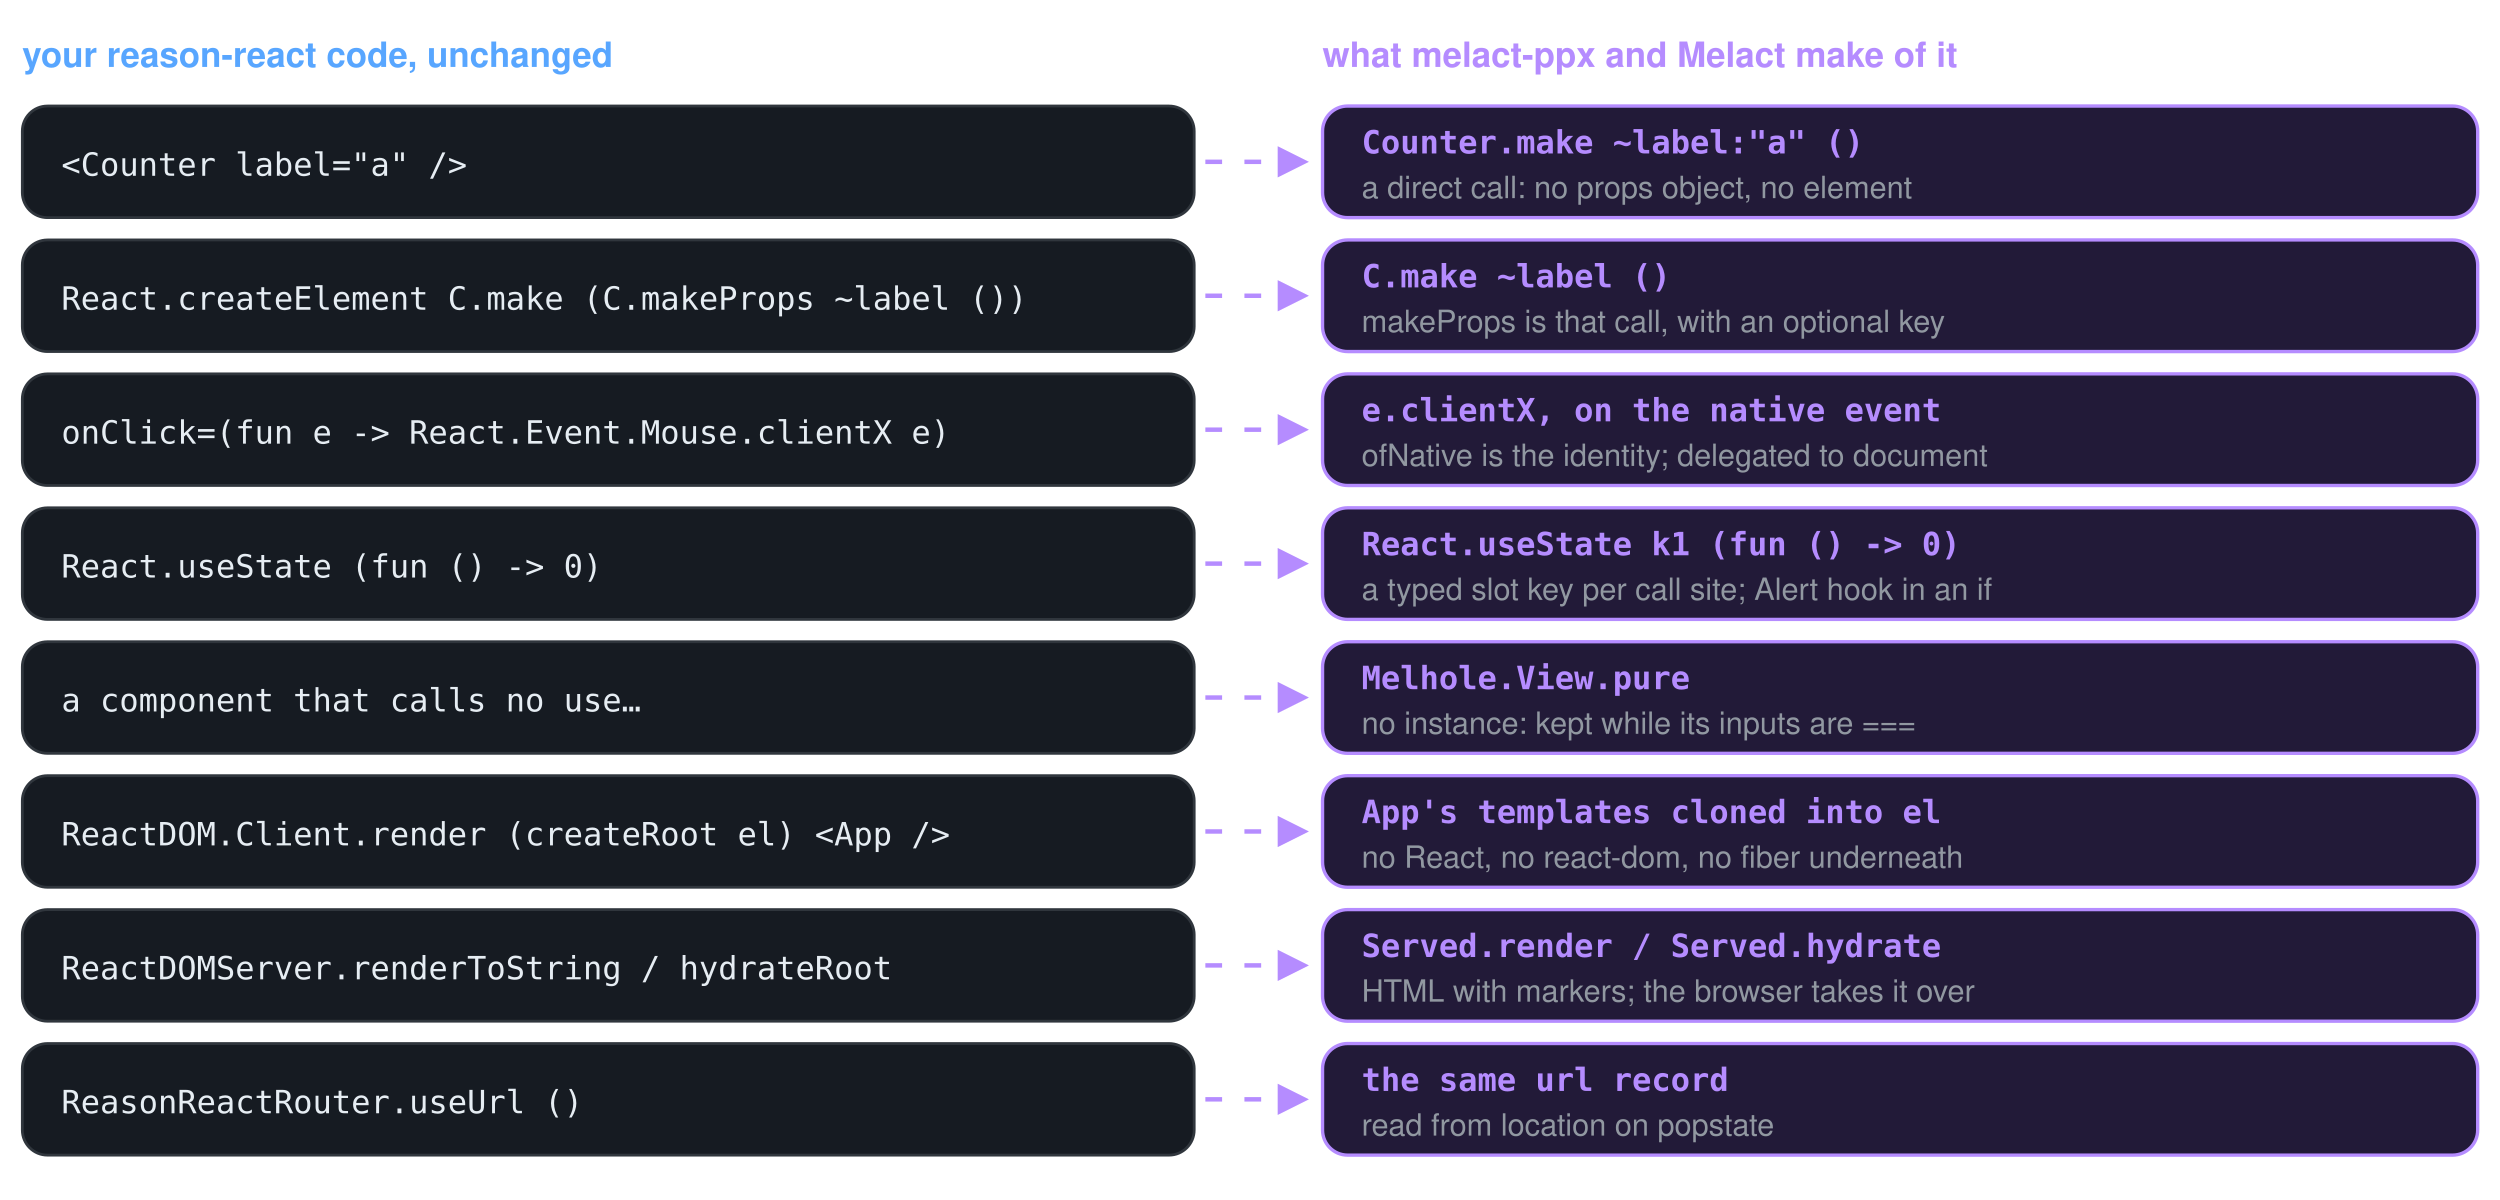
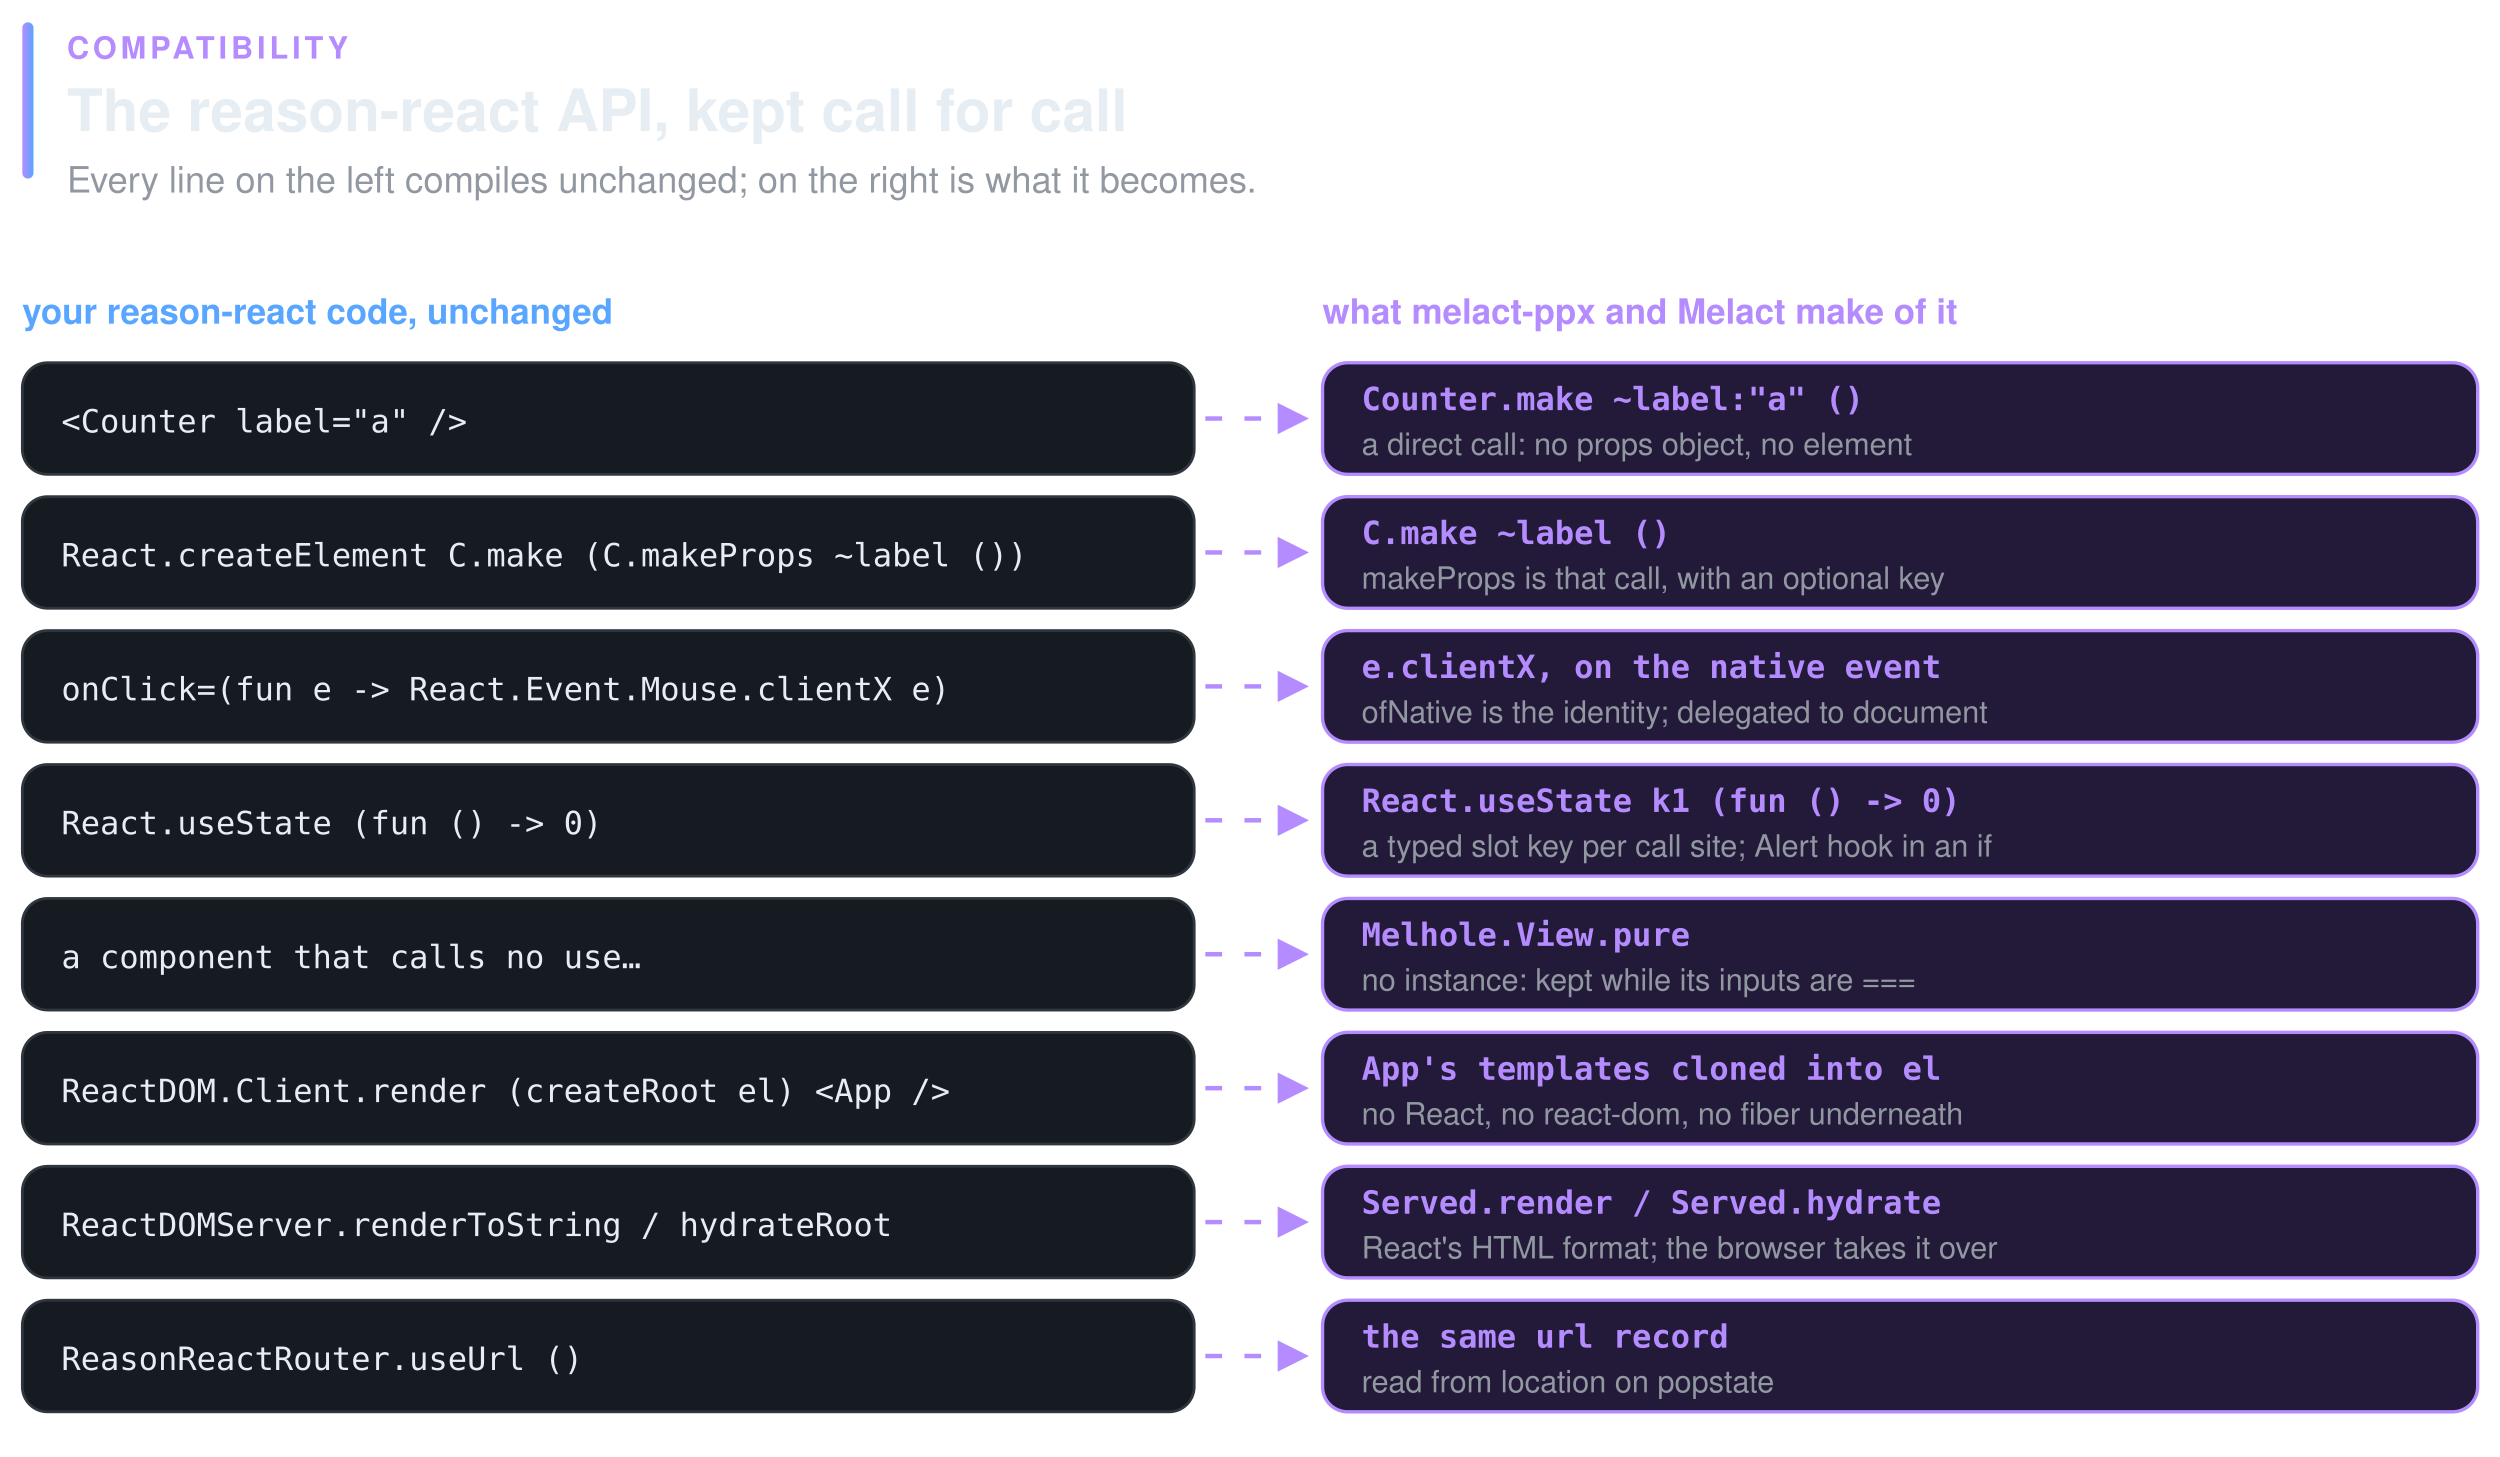
- <svg xmlns="http://www.w3.org/2000/svg" viewBox="-8 -8 896 430" width="896" height="430" role="img" aria-label="What melact-ppx and the Melact library make of unchanged reason-react code: a JSX component is a direct call to make; React.createElement with makeProps is the same call with a key; React.Event accessors read the native event, delegated to document; each hook call gets a typed slot key; a component without hooks is a pure view with no instance; ReactDOM.Client clones templates into the element; renderToString and hydrateRoot are Served.render and Served.hydrate; ReasonReactRouter.useUrl reads the location on popstate">
+ <svg xmlns="http://www.w3.org/2000/svg" viewBox="-8 -8 896 522" width="896" height="522" role="img" aria-label="The reason-react API, kept call for call. Every line on the left compiles unchanged; on the right is what it becomes. What melact-ppx and the Melact library make of unchanged reason-react code: a JSX component is a direct call to make; React.createElement with makeProps is the same call with a key; React.Event accessors read the native event, delegated to document; each hook call gets a typed slot key; a component without hooks is a pure view with no instance; ReactDOM.Client clones templates into the element; renderToString and hydrateRoot are Served.render and Served.hydrate; ReasonReactRouter.useUrl reads the location on popstate">
  <style>text { font-family: -apple-system, BlinkMacSystemFont, 'Segoe UI', Helvetica, Arial, sans-serif; fill: #e6edf3; }.mono { font-family: ui-monospace, SFMono-Regular, Menlo, Consolas, monospace; white-space: pre; }.muted { fill: #9198a1; } .faint { fill: #6e7681; }.accent { fill: #b58cff; } .green { fill: #3fb950; }.orange { fill: #f0883e; } .blue { fill: #58a6ff; }.flow { stroke-dasharray: 6 8; animation: flow 1.1s linear infinite; }@keyframes flow { to { stroke-dashoffset: -28; } }.pulse { animation: pulse 2.2s ease-in-out infinite; }@keyframes pulse { 0%, 100% { opacity: 1; } 50% { opacity: 0.35; } }@media (prefers-reduced-motion: reduce) { .flow, .pulse { animation: none; } }</style>
  <defs>
    <marker id="arrow-muted" viewBox="0 0 10 10" refX="9" refY="5" markerWidth="7" markerHeight="7" orient="auto-start-reverse">
      <path d="M0,0 L10,5 L0,10 z" fill="#9198a1" />
    </marker>
    <marker id="arrow-accent" viewBox="0 0 10 10" refX="9" refY="5" markerWidth="7" markerHeight="7" orient="auto-start-reverse">
      <path d="M0,0 L10,5 L0,10 z" fill="#b58cff" />
    </marker>
    <marker id="arrow-green" viewBox="0 0 10 10" refX="9" refY="5" markerWidth="7" markerHeight="7" orient="auto-start-reverse">
      <path d="M0,0 L10,5 L0,10 z" fill="#3fb950" />
    </marker>
    <marker id="arrow-orange" viewBox="0 0 10 10" refX="9" refY="5" markerWidth="7" markerHeight="7" orient="auto-start-reverse">
      <path d="M0,0 L10,5 L0,10 z" fill="#f0883e" />
    </marker>
    <marker id="arrow-blue" viewBox="0 0 10 10" refX="9" refY="5" markerWidth="7" markerHeight="7" orient="auto-start-reverse">
      <path d="M0,0 L10,5 L0,10 z" fill="#58a6ff" />
    </marker>
    <filter id="lift" x="-5%" y="-5%" width="110%" height="125%">
      <feDropShadow dx="0" dy="2" stdDeviation="3" flood-color="#000000" flood-opacity="0.55" />
    </filter>
    <linearGradient id="glow" x1="0" y1="0" x2="1" y2="0">
      <stop offset="0" stop-color="#b58cff" />
      <stop offset="1" stop-color="#58a6ff" />
    </linearGradient>
  </defs>
-   <text x="0" y="16" font-size="12.5" xml:space="preserve" class="blue" font-weight="700">your reason-react code, unchanged</text>
-   <text x="466" y="16" font-size="12.5" xml:space="preserve" class="accent" font-weight="700">what melact-ppx and Melact make of it</text>
-   <rect x="0" y="30" width="420" height="40" rx="9" fill="#161b22" stroke="#30363d" stroke-width="1" />
-   <text x="14" y="55" font-size="11.5" xml:space="preserve" class="mono">&lt;Counter label="a" /&gt;</text>
-   <line x1="424" y1="50" x2="460" y2="50" stroke="#b58cff" stroke-width="1.6" marker-end="url(#arrow-accent)" class="flow" />
-   <rect x="466" y="30" width="414" height="40" rx="9" fill="#221a38" stroke="#b58cff" stroke-width="1.2" />
-   <text x="480" y="47" font-size="11.5" xml:space="preserve" class="mono accent" font-weight="600">Counter.make ~label:"a" ()</text>
-   <text x="480" y="63" font-size="11" xml:space="preserve" class="muted">a direct call: no props object, no element</text>
-   <rect x="0" y="78" width="420" height="40" rx="9" fill="#161b22" stroke="#30363d" stroke-width="1" />
-   <text x="14" y="103" font-size="11.5" xml:space="preserve" class="mono">React.createElement C.make (C.makeProps ~label ())</text>
-   <line x1="424" y1="98" x2="460" y2="98" stroke="#b58cff" stroke-width="1.6" marker-end="url(#arrow-accent)" class="flow" />
-   <rect x="466" y="78" width="414" height="40" rx="9" fill="#221a38" stroke="#b58cff" stroke-width="1.2" />
-   <text x="480" y="95" font-size="11.5" xml:space="preserve" class="mono accent" font-weight="600">C.make ~label ()</text>
-   <text x="480" y="111" font-size="11" xml:space="preserve" class="muted">makeProps is that call, with an optional key</text>
-   <rect x="0" y="126" width="420" height="40" rx="9" fill="#161b22" stroke="#30363d" stroke-width="1" />
-   <text x="14" y="151" font-size="11.5" xml:space="preserve" class="mono">onClick=(fun e -&gt; React.Event.Mouse.clientX e)</text>
-   <line x1="424" y1="146" x2="460" y2="146" stroke="#b58cff" stroke-width="1.6" marker-end="url(#arrow-accent)" class="flow" />
-   <rect x="466" y="126" width="414" height="40" rx="9" fill="#221a38" stroke="#b58cff" stroke-width="1.2" />
-   <text x="480" y="143" font-size="11.5" xml:space="preserve" class="mono accent" font-weight="600">e.clientX, on the native event</text>
-   <text x="480" y="159" font-size="11" xml:space="preserve" class="muted">ofNative is the identity; delegated to document</text>
-   <rect x="0" y="174" width="420" height="40" rx="9" fill="#161b22" stroke="#30363d" stroke-width="1" />
-   <text x="14" y="199" font-size="11.5" xml:space="preserve" class="mono">React.useState (fun () -&gt; 0)</text>
-   <line x1="424" y1="194" x2="460" y2="194" stroke="#b58cff" stroke-width="1.6" marker-end="url(#arrow-accent)" class="flow" />
-   <rect x="466" y="174" width="414" height="40" rx="9" fill="#221a38" stroke="#b58cff" stroke-width="1.2" />
-   <text x="480" y="191" font-size="11.5" xml:space="preserve" class="mono accent" font-weight="600">React.useState k1 (fun () -&gt; 0)</text>
-   <text x="480" y="207" font-size="11" xml:space="preserve" class="muted">a typed slot key per call site; Alert hook in an if</text>
-   <rect x="0" y="222" width="420" height="40" rx="9" fill="#161b22" stroke="#30363d" stroke-width="1" />
-   <text x="14" y="247" font-size="11.5" xml:space="preserve" class="mono">a component that calls no use…</text>
-   <line x1="424" y1="242" x2="460" y2="242" stroke="#b58cff" stroke-width="1.6" marker-end="url(#arrow-accent)" class="flow" />
-   <rect x="466" y="222" width="414" height="40" rx="9" fill="#221a38" stroke="#b58cff" stroke-width="1.2" />
-   <text x="480" y="239" font-size="11.5" xml:space="preserve" class="mono accent" font-weight="600">Melhole.View.pure</text>
-   <text x="480" y="255" font-size="11" xml:space="preserve" class="muted">no instance: kept while its inputs are ===</text>
-   <rect x="0" y="270" width="420" height="40" rx="9" fill="#161b22" stroke="#30363d" stroke-width="1" />
-   <text x="14" y="295" font-size="11.5" xml:space="preserve" class="mono">ReactDOM.Client.render (createRoot el) &lt;App /&gt;</text>
-   <line x1="424" y1="290" x2="460" y2="290" stroke="#b58cff" stroke-width="1.6" marker-end="url(#arrow-accent)" class="flow" />
-   <rect x="466" y="270" width="414" height="40" rx="9" fill="#221a38" stroke="#b58cff" stroke-width="1.2" />
-   <text x="480" y="287" font-size="11.5" xml:space="preserve" class="mono accent" font-weight="600">App's templates cloned into el</text>
-   <text x="480" y="303" font-size="11" xml:space="preserve" class="muted">no React, no react-dom, no fiber underneath</text>
-   <rect x="0" y="318" width="420" height="40" rx="9" fill="#161b22" stroke="#30363d" stroke-width="1" />
-   <text x="14" y="343" font-size="11.5" xml:space="preserve" class="mono">ReactDOMServer.renderToString / hydrateRoot</text>
-   <line x1="424" y1="338" x2="460" y2="338" stroke="#b58cff" stroke-width="1.6" marker-end="url(#arrow-accent)" class="flow" />
-   <rect x="466" y="318" width="414" height="40" rx="9" fill="#221a38" stroke="#b58cff" stroke-width="1.2" />
-   <text x="480" y="335" font-size="11.5" xml:space="preserve" class="mono accent" font-weight="600">Served.render / Served.hydrate</text>
-   <text x="480" y="351" font-size="11" xml:space="preserve" class="muted">HTML with markers; the browser takes it over</text>
-   <rect x="0" y="366" width="420" height="40" rx="9" fill="#161b22" stroke="#30363d" stroke-width="1" />
-   <text x="14" y="391" font-size="11.5" xml:space="preserve" class="mono">ReasonReactRouter.useUrl ()</text>
-   <line x1="424" y1="386" x2="460" y2="386" stroke="#b58cff" stroke-width="1.6" marker-end="url(#arrow-accent)" class="flow" />
-   <rect x="466" y="366" width="414" height="40" rx="9" fill="#221a38" stroke="#b58cff" stroke-width="1.2" />
-   <text x="480" y="383" font-size="11.5" xml:space="preserve" class="mono accent" font-weight="600">the same url record</text>
-   <text x="480" y="399" font-size="11" xml:space="preserve" class="muted">read from location on popstate</text>
+   <rect x="0" y="0" width="4" height="56" rx="2" fill="url(#glow)" />
+   <text letter-spacing="1.4" x="16" y="13" font-size="11" xml:space="preserve" class="accent" font-weight="800">COMPATIBILITY</text>
+   <text x="16" y="39" font-size="21" xml:space="preserve" font-weight="800">The reason-react API, kept call for call</text>
+   <text x="16" y="61" font-size="13" xml:space="preserve" class="muted">Every line on the left compiles unchanged; on the right is what it becomes.</text>
+   <line x1="0" y1="76" x2="880" y2="76" stroke="url(#glow)" stroke-width="1.2" opacity="0.35" />
+   <g transform="translate(0 92)">
+     <text x="0" y="16" font-size="12.5" xml:space="preserve" class="blue" font-weight="700">your reason-react code, unchanged</text>
+     <text x="466" y="16" font-size="12.5" xml:space="preserve" class="accent" font-weight="700">what melact-ppx and Melact make of it</text>
+     <rect x="0" y="30" width="420" height="40" rx="9" fill="#161b22" stroke="#30363d" stroke-width="1" />
+     <text x="14" y="55" font-size="11.5" xml:space="preserve" class="mono">&lt;Counter label="a" /&gt;</text>
+     <line x1="424" y1="50" x2="460" y2="50" stroke="#b58cff" stroke-width="1.6" marker-end="url(#arrow-accent)" class="flow" />
+     <rect x="466" y="30" width="414" height="40" rx="9" fill="#221a38" stroke="#b58cff" stroke-width="1.2" />
+     <text x="480" y="47" font-size="11.5" xml:space="preserve" class="mono accent" font-weight="600">Counter.make ~label:"a" ()</text>
+     <text x="480" y="63" font-size="11" xml:space="preserve" class="muted">a direct call: no props object, no element</text>
+     <rect x="0" y="78" width="420" height="40" rx="9" fill="#161b22" stroke="#30363d" stroke-width="1" />
+     <text x="14" y="103" font-size="11.5" xml:space="preserve" class="mono">React.createElement C.make (C.makeProps ~label ())</text>
+     <line x1="424" y1="98" x2="460" y2="98" stroke="#b58cff" stroke-width="1.6" marker-end="url(#arrow-accent)" class="flow" />
+     <rect x="466" y="78" width="414" height="40" rx="9" fill="#221a38" stroke="#b58cff" stroke-width="1.2" />
+     <text x="480" y="95" font-size="11.5" xml:space="preserve" class="mono accent" font-weight="600">C.make ~label ()</text>
+     <text x="480" y="111" font-size="11" xml:space="preserve" class="muted">makeProps is that call, with an optional key</text>
+     <rect x="0" y="126" width="420" height="40" rx="9" fill="#161b22" stroke="#30363d" stroke-width="1" />
+     <text x="14" y="151" font-size="11.5" xml:space="preserve" class="mono">onClick=(fun e -&gt; React.Event.Mouse.clientX e)</text>
+     <line x1="424" y1="146" x2="460" y2="146" stroke="#b58cff" stroke-width="1.6" marker-end="url(#arrow-accent)" class="flow" />
+     <rect x="466" y="126" width="414" height="40" rx="9" fill="#221a38" stroke="#b58cff" stroke-width="1.2" />
+     <text x="480" y="143" font-size="11.5" xml:space="preserve" class="mono accent" font-weight="600">e.clientX, on the native event</text>
+     <text x="480" y="159" font-size="11" xml:space="preserve" class="muted">ofNative is the identity; delegated to document</text>
+     <rect x="0" y="174" width="420" height="40" rx="9" fill="#161b22" stroke="#30363d" stroke-width="1" />
+     <text x="14" y="199" font-size="11.5" xml:space="preserve" class="mono">React.useState (fun () -&gt; 0)</text>
+     <line x1="424" y1="194" x2="460" y2="194" stroke="#b58cff" stroke-width="1.6" marker-end="url(#arrow-accent)" class="flow" />
+     <rect x="466" y="174" width="414" height="40" rx="9" fill="#221a38" stroke="#b58cff" stroke-width="1.2" />
+     <text x="480" y="191" font-size="11.5" xml:space="preserve" class="mono accent" font-weight="600">React.useState k1 (fun () -&gt; 0)</text>
+     <text x="480" y="207" font-size="11" xml:space="preserve" class="muted">a typed slot key per call site; Alert hook in an if</text>
+     <rect x="0" y="222" width="420" height="40" rx="9" fill="#161b22" stroke="#30363d" stroke-width="1" />
+     <text x="14" y="247" font-size="11.5" xml:space="preserve" class="mono">a component that calls no use…</text>
+     <line x1="424" y1="242" x2="460" y2="242" stroke="#b58cff" stroke-width="1.6" marker-end="url(#arrow-accent)" class="flow" />
+     <rect x="466" y="222" width="414" height="40" rx="9" fill="#221a38" stroke="#b58cff" stroke-width="1.2" />
+     <text x="480" y="239" font-size="11.5" xml:space="preserve" class="mono accent" font-weight="600">Melhole.View.pure</text>
+     <text x="480" y="255" font-size="11" xml:space="preserve" class="muted">no instance: kept while its inputs are ===</text>
+     <rect x="0" y="270" width="420" height="40" rx="9" fill="#161b22" stroke="#30363d" stroke-width="1" />
+     <text x="14" y="295" font-size="11.5" xml:space="preserve" class="mono">ReactDOM.Client.render (createRoot el) &lt;App /&gt;</text>
+     <line x1="424" y1="290" x2="460" y2="290" stroke="#b58cff" stroke-width="1.6" marker-end="url(#arrow-accent)" class="flow" />
+     <rect x="466" y="270" width="414" height="40" rx="9" fill="#221a38" stroke="#b58cff" stroke-width="1.2" />
+     <text x="480" y="287" font-size="11.5" xml:space="preserve" class="mono accent" font-weight="600">App's templates cloned into el</text>
+     <text x="480" y="303" font-size="11" xml:space="preserve" class="muted">no React, no react-dom, no fiber underneath</text>
+     <rect x="0" y="318" width="420" height="40" rx="9" fill="#161b22" stroke="#30363d" stroke-width="1" />
+     <text x="14" y="343" font-size="11.5" xml:space="preserve" class="mono">ReactDOMServer.renderToString / hydrateRoot</text>
+     <line x1="424" y1="338" x2="460" y2="338" stroke="#b58cff" stroke-width="1.6" marker-end="url(#arrow-accent)" class="flow" />
+     <rect x="466" y="318" width="414" height="40" rx="9" fill="#221a38" stroke="#b58cff" stroke-width="1.2" />
+     <text x="480" y="335" font-size="11.5" xml:space="preserve" class="mono accent" font-weight="600">Served.render / Served.hydrate</text>
+     <text x="480" y="351" font-size="11" xml:space="preserve" class="muted">React's HTML format; the browser takes it over</text>
+     <rect x="0" y="366" width="420" height="40" rx="9" fill="#161b22" stroke="#30363d" stroke-width="1" />
+     <text x="14" y="391" font-size="11.5" xml:space="preserve" class="mono">ReasonReactRouter.useUrl ()</text>
+     <line x1="424" y1="386" x2="460" y2="386" stroke="#b58cff" stroke-width="1.6" marker-end="url(#arrow-accent)" class="flow" />
+     <rect x="466" y="366" width="414" height="40" rx="9" fill="#221a38" stroke="#b58cff" stroke-width="1.2" />
+     <text x="480" y="383" font-size="11.5" xml:space="preserve" class="mono accent" font-weight="600">the same url record</text>
+     <text x="480" y="399" font-size="11" xml:space="preserve" class="muted">read from location on popstate</text>
+   </g>
</svg>
